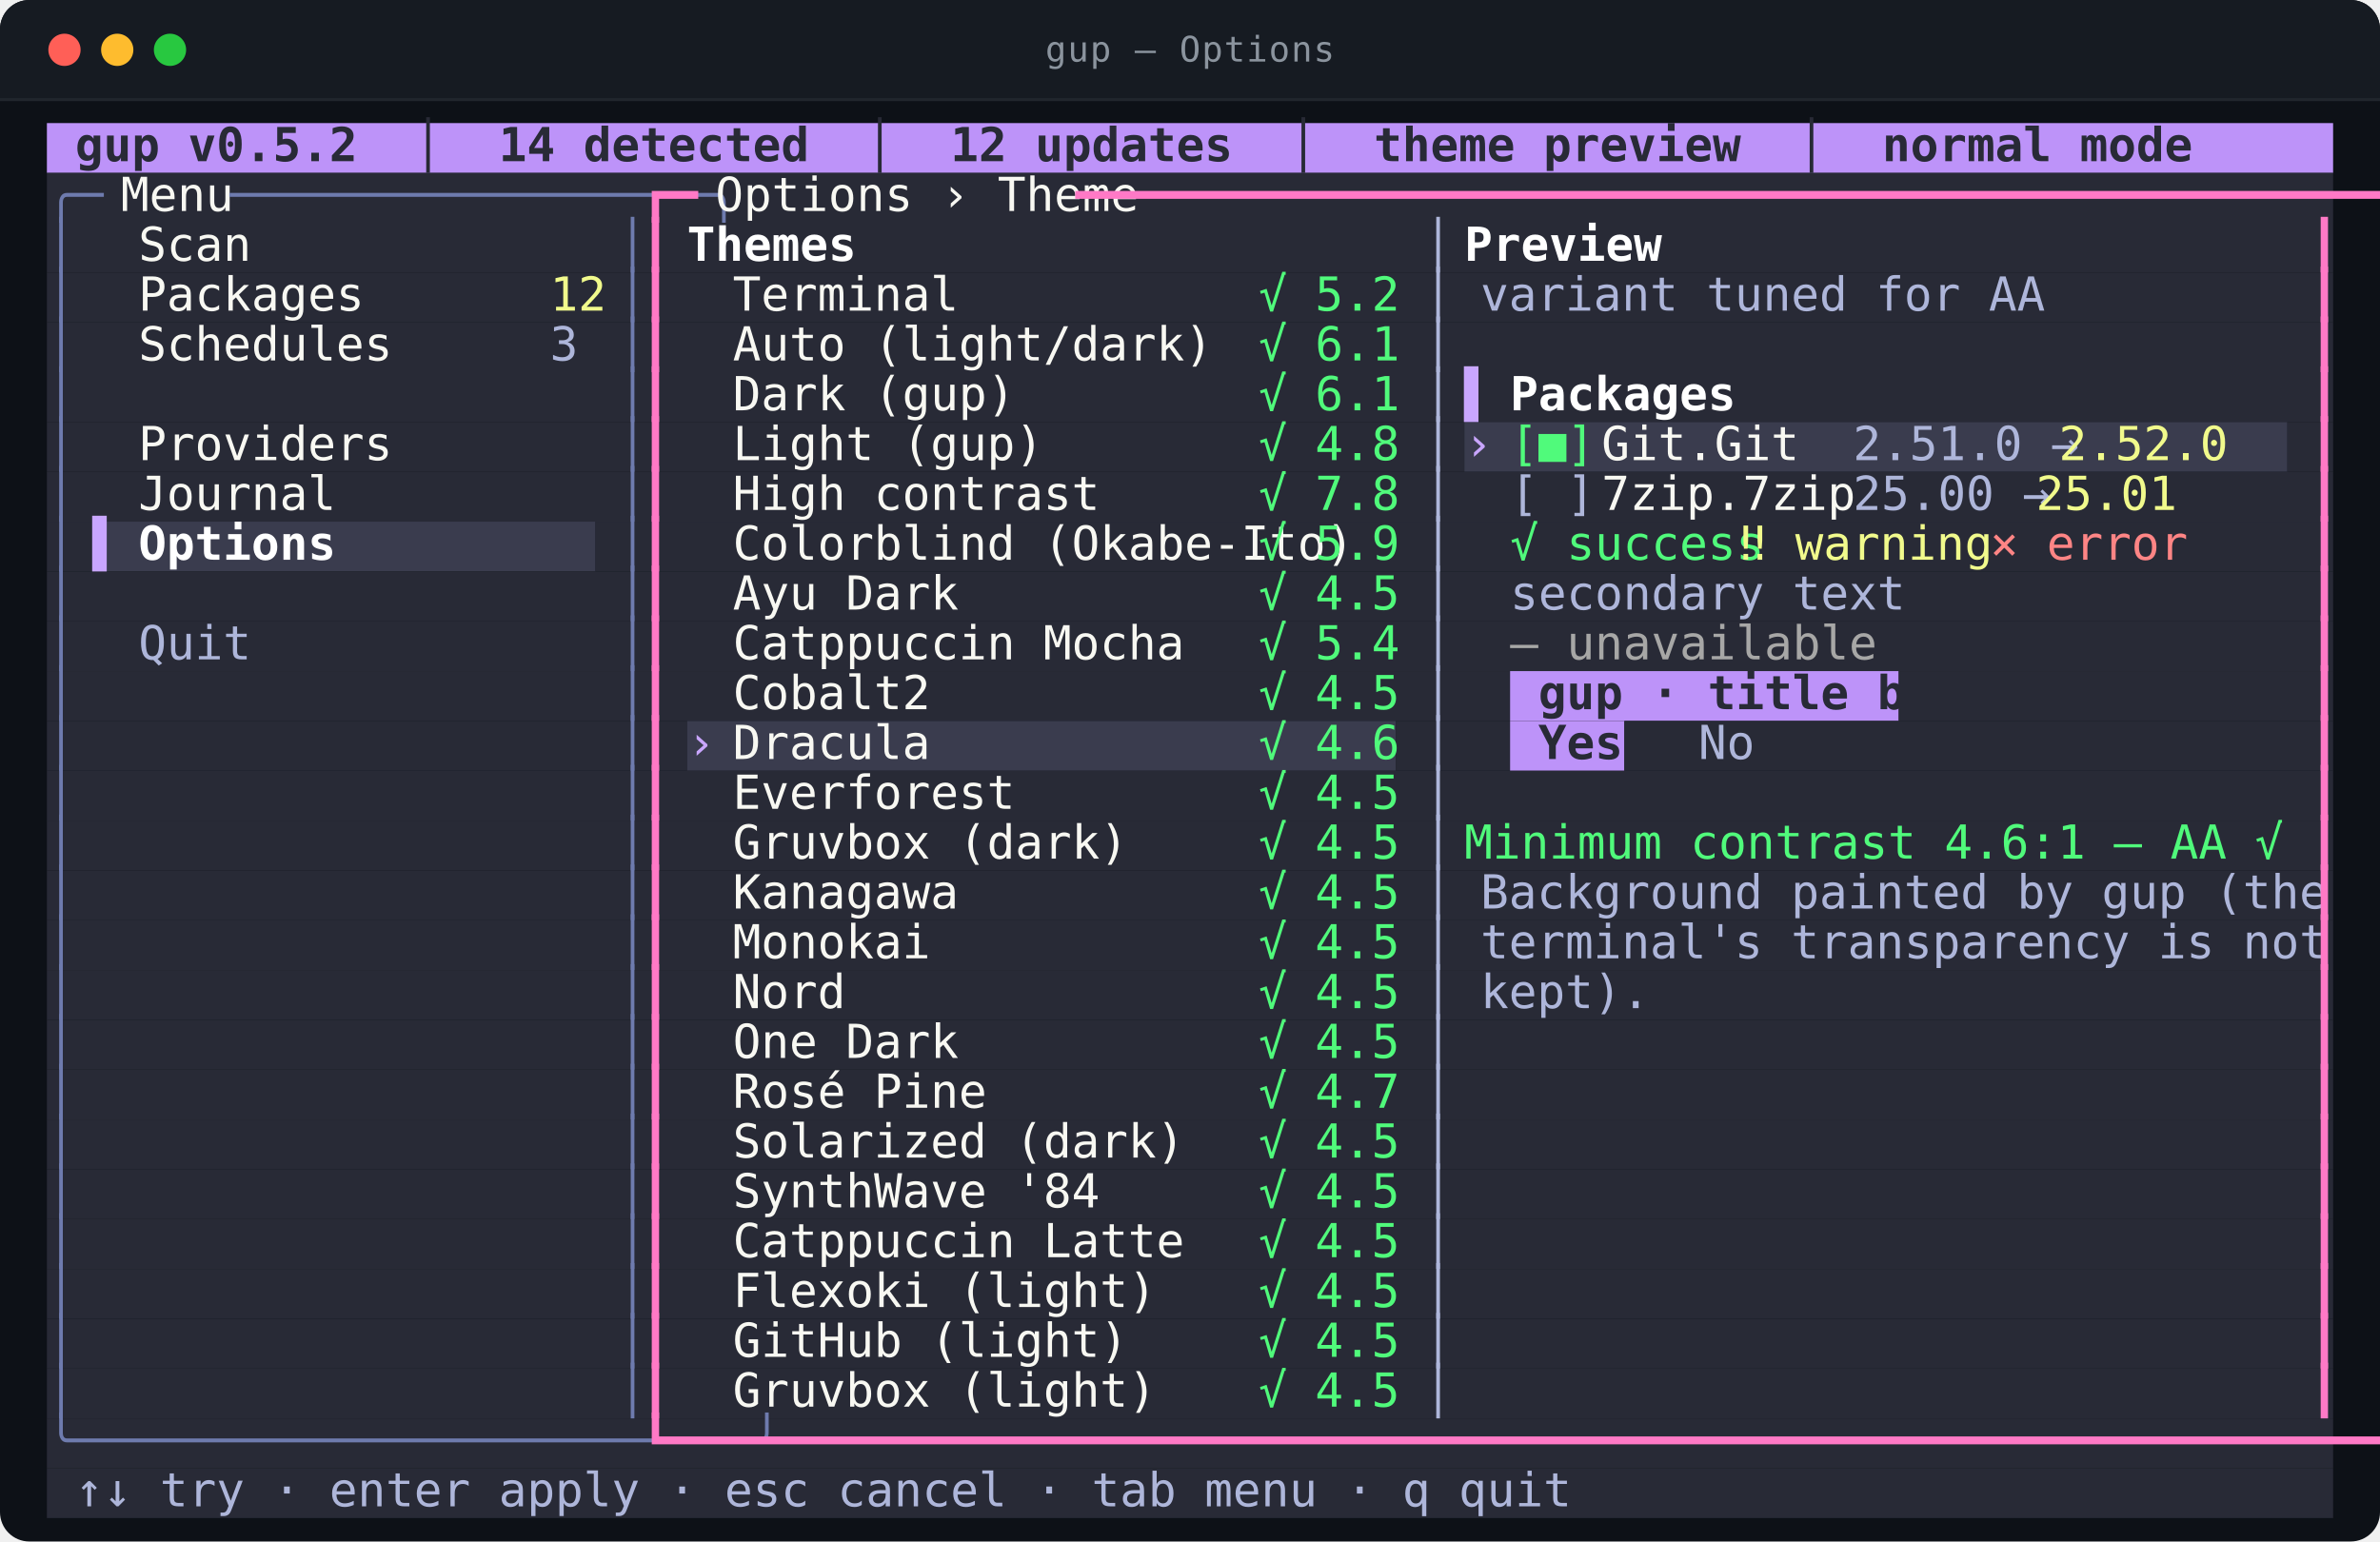
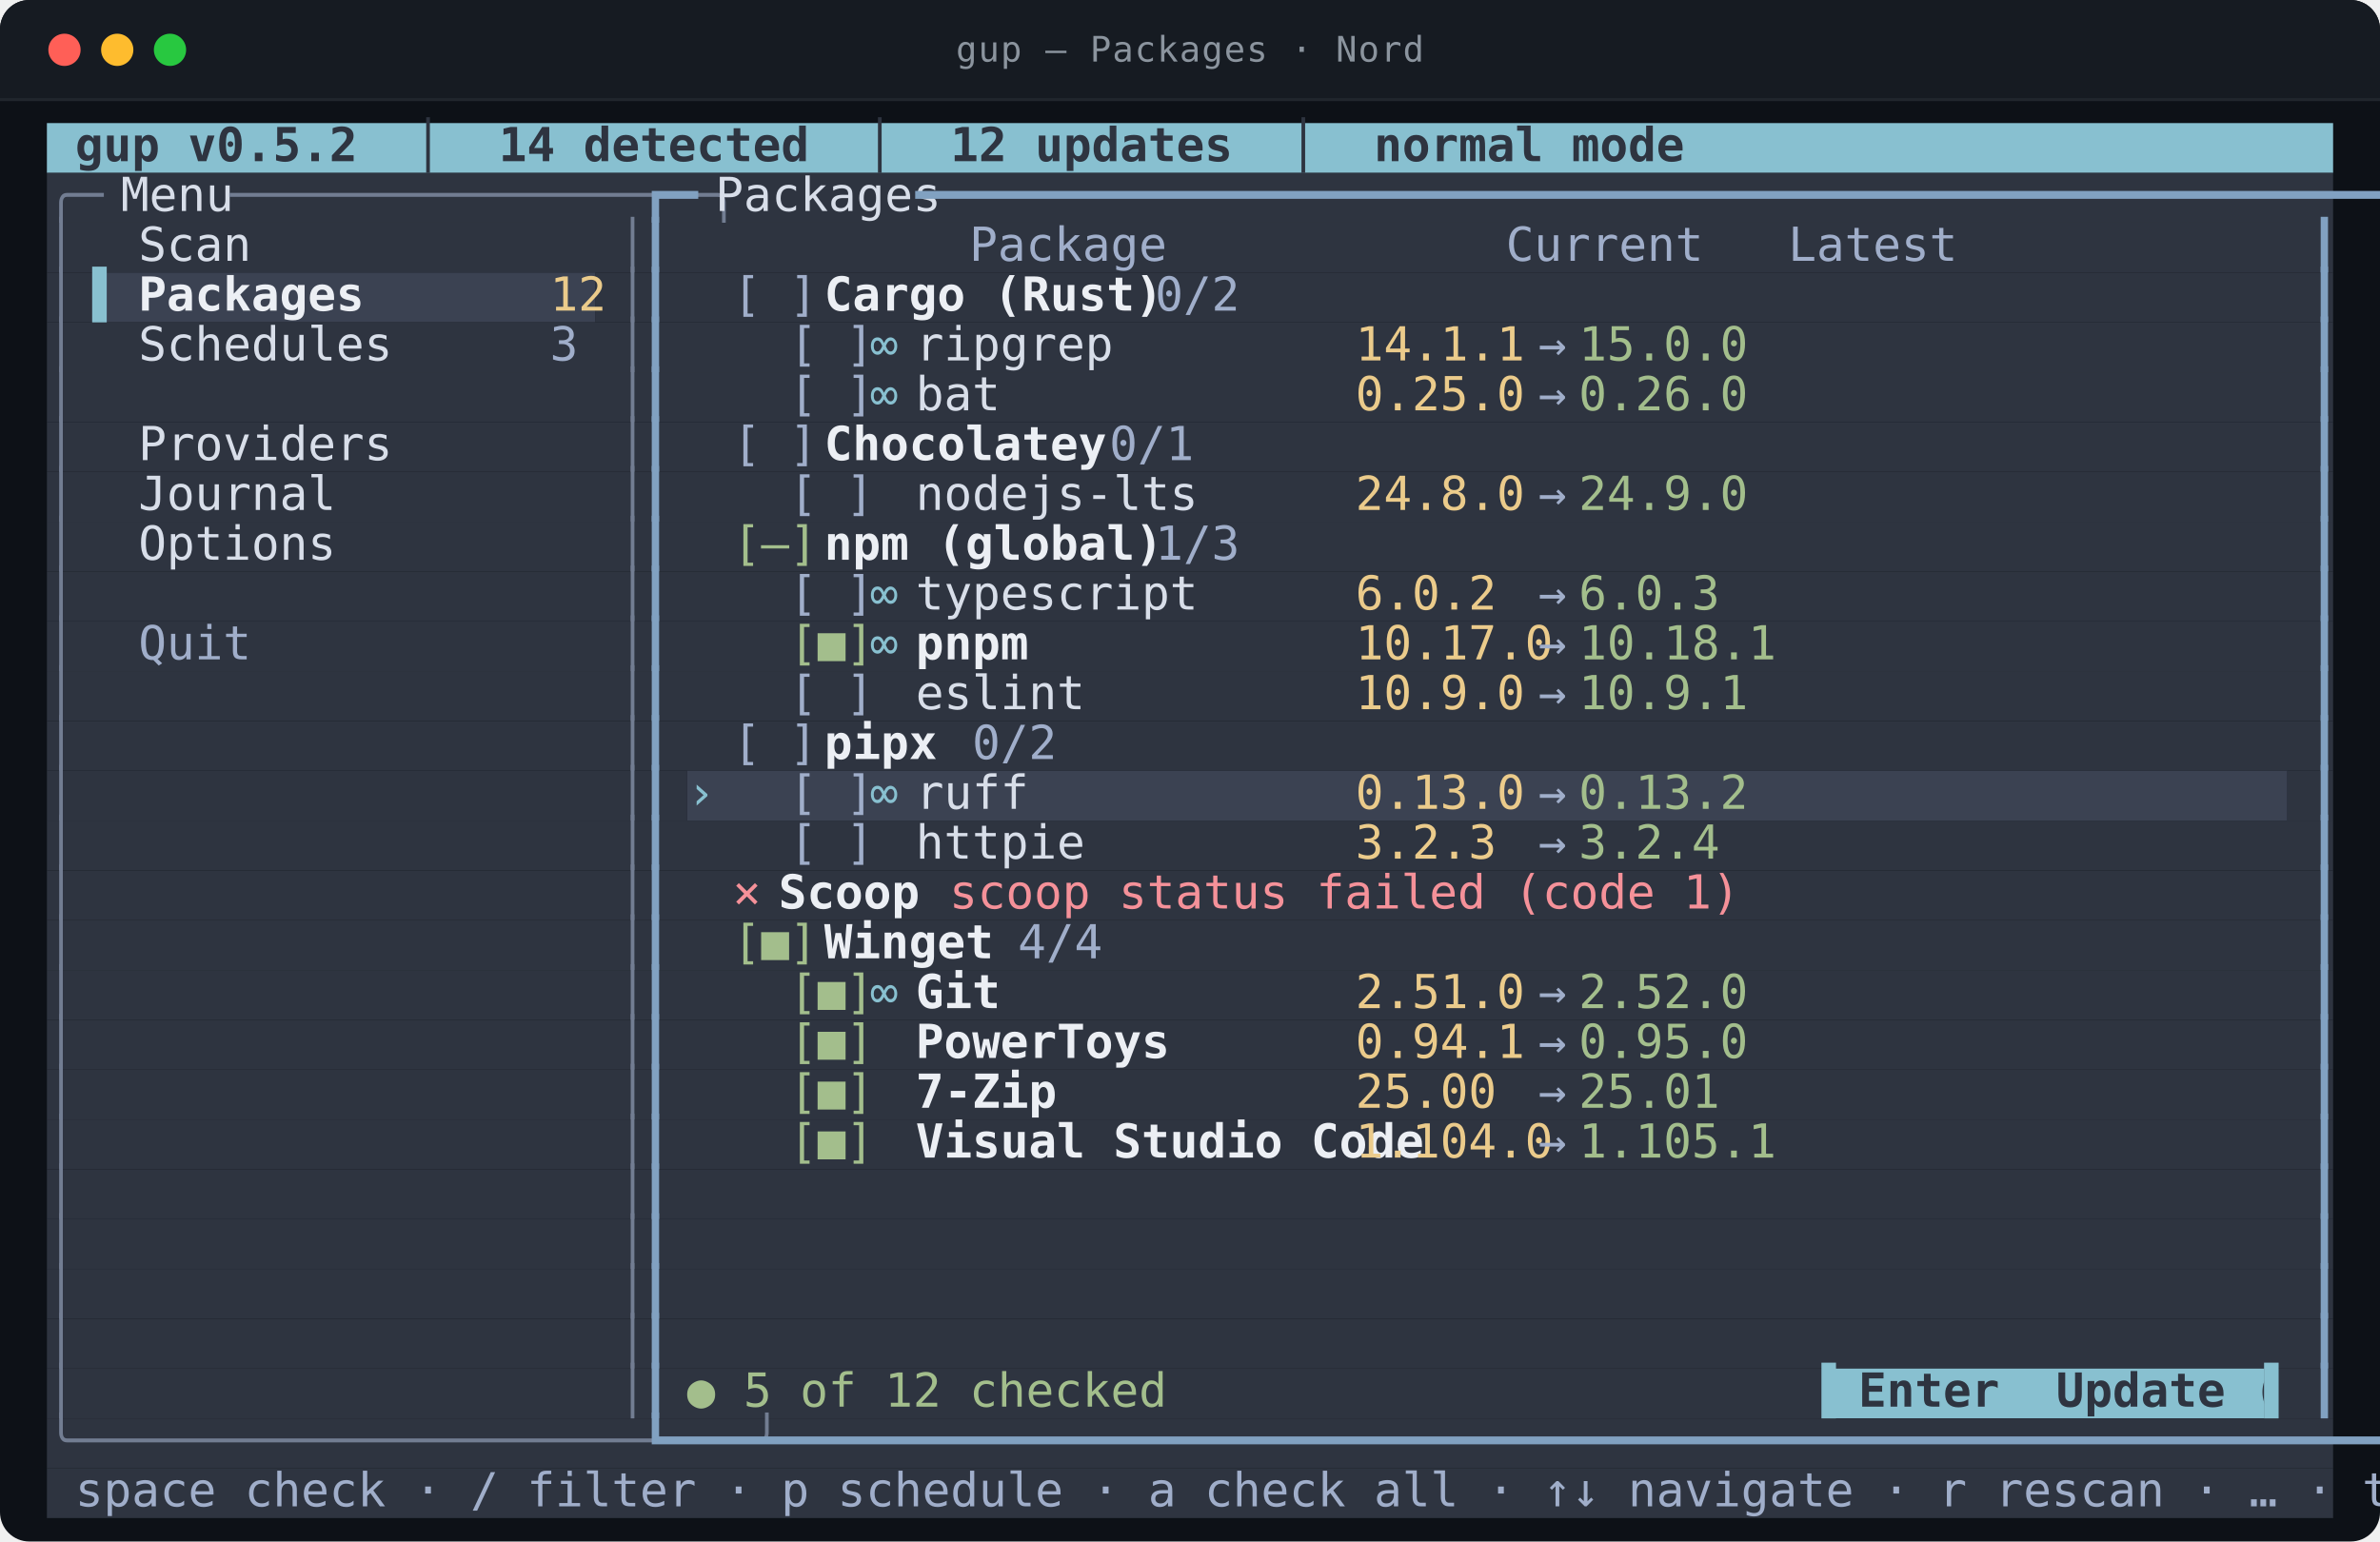
<svg xmlns="http://www.w3.org/2000/svg" viewBox="0 0 812.0 526.0" width="812.0" height="526.0" role="img" aria-labelledby="t d">
  <style>
text{font-family:ui-monospace,SFMono-Regular,"SF Mono",Menlo,Consolas,"DejaVu Sans Mono",monospace;font-size:16px}
.t{font-size:12px;letter-spacing:.4px;fill:#8b949e}
.b{font-weight:700}
.i{font-style:italic}
.u{text-decoration:underline}
.s{text-decoration:line-through}
.us{text-decoration:underline line-through}
.d{opacity:0.62}
- .c0{fill:#bd93f9}
- .c1{fill:#282a36}
- .c2{fill:#3a3c4e}
- .c3{fill:#6e7bae}
- .c4{fill:#f8f8f2}
- .c5{fill:#ff79c6}
- .c6{fill:#ffffff}
- .c7{fill:#aeb6da}
- .c8{fill:#f1fa8c}
- .c9{fill:#50fa7b}
- .c10{fill:#c9a6ff}
- .c11{fill:#ff8585}
- .c12{fill:#a7a7a6}
+ .c0{fill:#88c0d0}
+ .c1{fill:#2e3440}
+ .c2{fill:#3b4252}
+ .c3{fill:#727d92}
+ .c4{fill:#d8dee9}
+ .c5{fill:#81a1c1}
+ .c6{fill:#a0aeca}
+ .c7{fill:#eceff4}
+ .c8{fill:#ebcb8b}
+ .c9{fill:#a3be8c}
+ .c10{fill:#f59199}
</style>
  <rect y="0.0" width="812.0" height="526.0" rx="10.0" fill="#0d1117" />
  <rect y="0.0" width="812.0" height="34.0" rx="10.0" fill="#161b22" />
  <rect y="24.0" width="812.0" height="10.0" fill="#161b22" />
  <line x1="0.0" y1="34.0" x2="812.0" y2="34.0" stroke="#21262d" />
  <circle cx="22.0" cy="17.0" r="5.5" fill="#ff5f57" />
  <circle cx="40.0" cy="17.0" r="5.5" fill="#febc2e" />
  <circle cx="58.0" cy="17.0" r="5.5" fill="#28c840" />
-   <text class="t" x="406.0" y="21.0" text-anchor="middle">gup — Options</text>
+   <text class="t" x="406.0" y="21.0" text-anchor="middle">gup — Packages · Nord</text>
  <rect class="c0" x="16.0" y="42.0" width="780.0" height="17.0" />
  <rect class="c1" x="16.0" y="59.0" width="780.0" height="17.0" />
  <rect class="c1" x="16.0" y="76.0" width="780.0" height="17.0" />
-   <rect class="c1" x="16.0" y="93.0" width="780.0" height="17.0" />
+   <rect class="c1" x="16.0" y="93.0" width="15.6" height="17.0" />
+   <rect class="c2" x="31.6" y="93.0" width="171.6" height="17.0" />
+   <rect class="c1" x="203.2" y="93.0" width="592.8" height="17.0" />
  <rect class="c1" x="16.0" y="110.0" width="780.0" height="17.0" />
  <rect class="c1" x="16.0" y="127.0" width="780.0" height="17.0" />
-   <rect class="c1" x="16.0" y="144.0" width="483.6" height="17.0" />
-   <rect class="c2" x="499.6" y="144.0" width="280.8" height="17.0" />
-   <rect class="c1" x="780.4" y="144.0" width="15.6" height="17.0" />
+   <rect class="c1" x="16.0" y="144.0" width="780.0" height="17.0" />
  <rect class="c1" x="16.0" y="161.0" width="780.0" height="17.0" />
-   <rect class="c1" x="16.0" y="178.0" width="15.6" height="17.0" />
-   <rect class="c2" x="31.6" y="178.0" width="171.6" height="17.0" />
-   <rect class="c1" x="203.2" y="178.0" width="592.8" height="17.0" />
+   <rect class="c1" x="16.0" y="178.0" width="780.0" height="17.0" />
  <rect class="c1" x="16.0" y="195.0" width="780.0" height="17.0" />
  <rect class="c1" x="16.0" y="212.0" width="780.0" height="17.0" />
-   <rect class="c1" x="16.0" y="229.0" width="499.2" height="17.0" />
-   <rect class="c0" x="515.2" y="229.0" width="132.6" height="17.0" />
-   <rect class="c1" x="647.8" y="229.0" width="148.2" height="17.0" />
-   <rect class="c1" x="16.0" y="246.0" width="218.4" height="17.0" />
-   <rect class="c2" x="234.4" y="246.0" width="241.8" height="17.0" />
-   <rect class="c1" x="476.2" y="246.0" width="39.0" height="17.0" />
-   <rect class="c0" x="515.2" y="246.0" width="39.0" height="17.0" />
-   <rect class="c1" x="554.2" y="246.0" width="241.8" height="17.0" />
-   <rect class="c1" x="16.0" y="263.0" width="780.0" height="17.0" />
+   <rect class="c1" x="16.0" y="229.0" width="780.0" height="17.0" />
+   <rect class="c1" x="16.0" y="246.0" width="780.0" height="17.0" />
+   <rect class="c1" x="16.0" y="263.0" width="218.4" height="17.0" />
+   <rect class="c2" x="234.4" y="263.0" width="546.0" height="17.0" />
+   <rect class="c1" x="780.4" y="263.0" width="15.6" height="17.0" />
  <rect class="c1" x="16.0" y="280.0" width="780.0" height="17.0" />
  <rect class="c1" x="16.0" y="297.0" width="780.0" height="17.0" />
  <rect class="c1" x="16.0" y="314.0" width="780.0" height="17.0" />
  <rect class="c1" x="16.0" y="331.0" width="780.0" height="17.0" />
  <rect class="c1" x="16.0" y="348.0" width="780.0" height="17.0" />
  <rect class="c1" x="16.0" y="365.0" width="780.0" height="17.0" />
  <rect class="c1" x="16.0" y="382.0" width="780.0" height="17.0" />
  <rect class="c1" x="16.0" y="399.0" width="780.0" height="17.0" />
  <rect class="c1" x="16.0" y="416.0" width="780.0" height="17.0" />
  <rect class="c1" x="16.0" y="433.0" width="780.0" height="17.0" />
  <rect class="c1" x="16.0" y="450.0" width="780.0" height="17.0" />
-   <rect class="c1" x="16.0" y="467.0" width="780.0" height="17.0" />
+   <rect class="c1" x="16.0" y="467.0" width="608.4" height="17.0" />
+   <rect class="c0" x="624.4" y="467.0" width="148.2" height="17.0" />
+   <rect class="c1" x="772.6" y="467.0" width="23.4" height="17.0" />
  <rect class="c1" x="16.0" y="484.0" width="780.0" height="17.0" />
  <rect class="c1" x="16.0" y="501.0" width="780.0" height="17.0" />
-   <text class="c1 b" x="16.0" y="55.0" textLength="592.8" lengthAdjust="spacingAndGlyphs" xml:space="preserve"> gup v0.5.2  │  14 detected  │  12 updates  │  theme preview  │  normal mode</text>
+   <text class="c1 b" x="16.0" y="55.0" textLength="452.4" lengthAdjust="spacingAndGlyphs" xml:space="preserve"> gup v0.5.2  │  14 detected  │  12 updates  │  normal mode</text>
  <text class="c3" x="16.0" y="72.0" textLength="15.6" lengthAdjust="spacingAndGlyphs" xml:space="preserve">╭─</text>
  <text class="c4" x="31.6" y="72.0" textLength="46.8" lengthAdjust="spacingAndGlyphs" xml:space="preserve"> Menu </text>
  <text class="c3" x="78.4" y="72.0" textLength="140.4" lengthAdjust="spacingAndGlyphs" xml:space="preserve">─────────────────╮</text>
  <text class="c5" x="218.8" y="72.0" textLength="15.6" lengthAdjust="spacingAndGlyphs" xml:space="preserve">┏━</text>
-   <text class="c4" x="234.4" y="72.0" textLength="132.6" lengthAdjust="spacingAndGlyphs" xml:space="preserve"> Options › Theme </text>
-   <text class="c5" x="367.0" y="72.0" textLength="429.0" lengthAdjust="spacingAndGlyphs" xml:space="preserve">━━━━━━━━━━━━━━━━━━━━━━━━━━━━━━━━━━━━━━━━━━━━━━━━━━━━━━┓</text>
+   <text class="c4" x="234.4" y="72.0" textLength="78.0" lengthAdjust="spacingAndGlyphs" xml:space="preserve"> Packages </text>
+   <text class="c5" x="312.4" y="72.0" textLength="483.6" lengthAdjust="spacingAndGlyphs" xml:space="preserve">━━━━━━━━━━━━━━━━━━━━━━━━━━━━━━━━━━━━━━━━━━━━━━━━━━━━━━━━━━━━━┓</text>
  <text class="c3" x="16.0" y="89.0" textLength="7.8" lengthAdjust="spacingAndGlyphs" xml:space="preserve">│</text>
  <text class="c4" x="47.2" y="89.0" textLength="140.4" lengthAdjust="spacingAndGlyphs" xml:space="preserve">Scan              </text>
  <text class="c3" x="211.0" y="89.0" textLength="7.8" lengthAdjust="spacingAndGlyphs" xml:space="preserve">│</text>
  <text class="c5" x="218.8" y="89.0" textLength="7.8" lengthAdjust="spacingAndGlyphs" xml:space="preserve">┃</text>
-   <text class="c6 b" x="234.4" y="89.0" textLength="46.8" lengthAdjust="spacingAndGlyphs" xml:space="preserve">Themes</text>
-   <text class="c7" x="476.2" y="89.0" textLength="23.4" lengthAdjust="spacingAndGlyphs" xml:space="preserve"> │ </text>
-   <text class="c6 b" x="499.6" y="89.0" textLength="54.6" lengthAdjust="spacingAndGlyphs" xml:space="preserve">Preview</text>
+   <text class="c6" x="234.4" y="89.0" textLength="366.6" lengthAdjust="spacingAndGlyphs" xml:space="preserve">          Package            Current   Latest  </text>
  <text class="c5" x="788.2" y="89.0" textLength="7.8" lengthAdjust="spacingAndGlyphs" xml:space="preserve">┃</text>
  <text class="c3" x="16.0" y="106.0" textLength="7.8" lengthAdjust="spacingAndGlyphs" xml:space="preserve">│</text>
-   <text class="c4" x="47.2" y="106.0" textLength="140.4" lengthAdjust="spacingAndGlyphs" xml:space="preserve">Packages          </text>
+   <text class="c0" x="31.6" y="106.0" textLength="15.6" lengthAdjust="spacingAndGlyphs" xml:space="preserve">▌ </text>
+   <text class="c7 b" x="47.2" y="106.0" textLength="140.4" lengthAdjust="spacingAndGlyphs" xml:space="preserve">Packages          </text>
  <text class="c8" x="187.6" y="106.0" textLength="15.6" lengthAdjust="spacingAndGlyphs" xml:space="preserve">12</text>
  <text class="c3" x="211.0" y="106.0" textLength="7.8" lengthAdjust="spacingAndGlyphs" xml:space="preserve">│</text>
  <text class="c5" x="218.8" y="106.0" textLength="7.8" lengthAdjust="spacingAndGlyphs" xml:space="preserve">┃</text>
-   <text class="c4" x="250.0" y="106.0" textLength="179.4" lengthAdjust="spacingAndGlyphs" xml:space="preserve">Terminal               </text>
-   <text class="c9" x="429.4" y="106.0" textLength="39.0" lengthAdjust="spacingAndGlyphs" xml:space="preserve">√ 5.2</text>
-   <text class="c7" x="476.2" y="106.0" textLength="179.4" lengthAdjust="spacingAndGlyphs" xml:space="preserve"> │ variant tuned for AA</text>
+   <text class="c6" x="250.0" y="106.0" textLength="31.2" lengthAdjust="spacingAndGlyphs" xml:space="preserve">[ ] </text>
+   <text class="c7 b" x="281.2" y="106.0" textLength="93.6" lengthAdjust="spacingAndGlyphs" xml:space="preserve">Cargo (Rust)</text>
+   <text class="c6" x="374.8" y="106.0" textLength="39.0" lengthAdjust="spacingAndGlyphs" xml:space="preserve">  0/2</text>
  <text class="c5" x="788.2" y="106.0" textLength="7.8" lengthAdjust="spacingAndGlyphs" xml:space="preserve">┃</text>
  <text class="c3" x="16.0" y="123.0" textLength="7.8" lengthAdjust="spacingAndGlyphs" xml:space="preserve">│</text>
  <text class="c4" x="47.2" y="123.0" textLength="140.4" lengthAdjust="spacingAndGlyphs" xml:space="preserve">Schedules         </text>
-   <text class="c7" x="187.6" y="123.0" textLength="7.8" lengthAdjust="spacingAndGlyphs" xml:space="preserve">3</text>
+   <text class="c6" x="187.6" y="123.0" textLength="7.8" lengthAdjust="spacingAndGlyphs" xml:space="preserve">3</text>
  <text class="c3" x="211.0" y="123.0" textLength="7.8" lengthAdjust="spacingAndGlyphs" xml:space="preserve">│</text>
  <text class="c5" x="218.8" y="123.0" textLength="7.8" lengthAdjust="spacingAndGlyphs" xml:space="preserve">┃</text>
-   <text class="c4" x="250.0" y="123.0" textLength="179.4" lengthAdjust="spacingAndGlyphs" xml:space="preserve">Auto (light/dark)      </text>
-   <text class="c9" x="429.4" y="123.0" textLength="39.0" lengthAdjust="spacingAndGlyphs" xml:space="preserve">√ 6.1</text>
-   <text class="c7" x="476.2" y="123.0" textLength="23.4" lengthAdjust="spacingAndGlyphs" xml:space="preserve"> │ </text>
+   <text class="c6" x="250.0" y="123.0" textLength="46.8" lengthAdjust="spacingAndGlyphs" xml:space="preserve">  [ ] </text>
+   <text class="c0" x="296.8" y="123.0" textLength="15.6" lengthAdjust="spacingAndGlyphs" xml:space="preserve">∞ </text>
+   <text class="c4" x="312.4" y="123.0" textLength="140.4" lengthAdjust="spacingAndGlyphs" xml:space="preserve">ripgrep           </text>
+   <text class="c8" x="452.8" y="123.0" textLength="62.4" lengthAdjust="spacingAndGlyphs" xml:space="preserve"> 14.1.1 </text>
+   <text class="c6" x="515.2" y="123.0" textLength="23.4" lengthAdjust="spacingAndGlyphs" xml:space="preserve"> → </text>
+   <text class="c9" x="538.6" y="123.0" textLength="54.6" lengthAdjust="spacingAndGlyphs" xml:space="preserve">15.0.0 </text>
  <text class="c5" x="788.2" y="123.0" textLength="7.8" lengthAdjust="spacingAndGlyphs" xml:space="preserve">┃</text>
  <text class="c3" x="16.0" y="140.0" textLength="7.8" lengthAdjust="spacingAndGlyphs" xml:space="preserve">│</text>
  <text class="c3" x="211.0" y="140.0" textLength="7.8" lengthAdjust="spacingAndGlyphs" xml:space="preserve">│</text>
  <text class="c5" x="218.8" y="140.0" textLength="7.8" lengthAdjust="spacingAndGlyphs" xml:space="preserve">┃</text>
-   <text class="c4" x="250.0" y="140.0" textLength="179.4" lengthAdjust="spacingAndGlyphs" xml:space="preserve">Dark (gup)             </text>
-   <text class="c9" x="429.4" y="140.0" textLength="39.0" lengthAdjust="spacingAndGlyphs" xml:space="preserve">√ 6.1</text>
-   <text class="c7" x="476.2" y="140.0" textLength="23.4" lengthAdjust="spacingAndGlyphs" xml:space="preserve"> │ </text>
-   <text class="c10" x="499.6" y="140.0" textLength="15.6" lengthAdjust="spacingAndGlyphs" xml:space="preserve">▌ </text>
-   <text class="c6 b" x="515.2" y="140.0" textLength="62.4" lengthAdjust="spacingAndGlyphs" xml:space="preserve">Packages</text>
+   <text class="c6" x="250.0" y="140.0" textLength="46.8" lengthAdjust="spacingAndGlyphs" xml:space="preserve">  [ ] </text>
+   <text class="c0" x="296.8" y="140.0" textLength="15.6" lengthAdjust="spacingAndGlyphs" xml:space="preserve">∞ </text>
+   <text class="c4" x="312.4" y="140.0" textLength="140.4" lengthAdjust="spacingAndGlyphs" xml:space="preserve">bat               </text>
+   <text class="c8" x="452.8" y="140.0" textLength="62.4" lengthAdjust="spacingAndGlyphs" xml:space="preserve"> 0.25.0 </text>
+   <text class="c6" x="515.2" y="140.0" textLength="23.4" lengthAdjust="spacingAndGlyphs" xml:space="preserve"> → </text>
+   <text class="c9" x="538.6" y="140.0" textLength="54.6" lengthAdjust="spacingAndGlyphs" xml:space="preserve">0.26.0 </text>
  <text class="c5" x="788.2" y="140.0" textLength="7.8" lengthAdjust="spacingAndGlyphs" xml:space="preserve">┃</text>
  <text class="c3" x="16.0" y="157.0" textLength="7.8" lengthAdjust="spacingAndGlyphs" xml:space="preserve">│</text>
  <text class="c4" x="47.2" y="157.0" textLength="140.4" lengthAdjust="spacingAndGlyphs" xml:space="preserve">Providers         </text>
  <text class="c3" x="211.0" y="157.0" textLength="7.8" lengthAdjust="spacingAndGlyphs" xml:space="preserve">│</text>
  <text class="c5" x="218.8" y="157.0" textLength="7.8" lengthAdjust="spacingAndGlyphs" xml:space="preserve">┃</text>
-   <text class="c4" x="250.0" y="157.0" textLength="179.4" lengthAdjust="spacingAndGlyphs" xml:space="preserve">Light (gup)            </text>
-   <text class="c9" x="429.4" y="157.0" textLength="39.0" lengthAdjust="spacingAndGlyphs" xml:space="preserve">√ 4.8</text>
-   <text class="c7" x="476.2" y="157.0" textLength="23.4" lengthAdjust="spacingAndGlyphs" xml:space="preserve"> │ </text>
-   <text class="c10" x="499.6" y="157.0" textLength="15.6" lengthAdjust="spacingAndGlyphs" xml:space="preserve">› </text>
-   <text class="c9" x="515.2" y="157.0" textLength="31.2" lengthAdjust="spacingAndGlyphs" xml:space="preserve">[■] </text>
-   <text class="c4" x="546.4" y="157.0" textLength="85.8" lengthAdjust="spacingAndGlyphs" xml:space="preserve">Git.Git    </text>
-   <text class="c7" x="632.2" y="157.0" textLength="70.2" lengthAdjust="spacingAndGlyphs" xml:space="preserve">2.51.0 → </text>
-   <text class="c8" x="702.4" y="157.0" textLength="46.8" lengthAdjust="spacingAndGlyphs" xml:space="preserve">2.52.0</text>
+   <text class="c6" x="250.0" y="157.0" textLength="31.2" lengthAdjust="spacingAndGlyphs" xml:space="preserve">[ ] </text>
+   <text class="c7 b" x="281.2" y="157.0" textLength="78.0" lengthAdjust="spacingAndGlyphs" xml:space="preserve">Chocolatey</text>
+   <text class="c6" x="359.2" y="157.0" textLength="39.0" lengthAdjust="spacingAndGlyphs" xml:space="preserve">  0/1</text>
  <text class="c5" x="788.2" y="157.0" textLength="7.8" lengthAdjust="spacingAndGlyphs" xml:space="preserve">┃</text>
  <text class="c3" x="16.0" y="174.0" textLength="7.8" lengthAdjust="spacingAndGlyphs" xml:space="preserve">│</text>
  <text class="c4" x="47.2" y="174.0" textLength="140.4" lengthAdjust="spacingAndGlyphs" xml:space="preserve">Journal           </text>
  <text class="c3" x="211.0" y="174.0" textLength="7.8" lengthAdjust="spacingAndGlyphs" xml:space="preserve">│</text>
  <text class="c5" x="218.8" y="174.0" textLength="7.8" lengthAdjust="spacingAndGlyphs" xml:space="preserve">┃</text>
-   <text class="c4" x="250.0" y="174.0" textLength="179.4" lengthAdjust="spacingAndGlyphs" xml:space="preserve">High contrast          </text>
-   <text class="c9" x="429.4" y="174.0" textLength="39.0" lengthAdjust="spacingAndGlyphs" xml:space="preserve">√ 7.8</text>
-   <text class="c7" x="476.2" y="174.0" textLength="23.4" lengthAdjust="spacingAndGlyphs" xml:space="preserve"> │ </text>
-   <text class="c7" x="515.2" y="174.0" textLength="31.2" lengthAdjust="spacingAndGlyphs" xml:space="preserve">[ ] </text>
-   <text class="c4" x="546.4" y="174.0" textLength="85.8" lengthAdjust="spacingAndGlyphs" xml:space="preserve">7zip.7zip  </text>
-   <text class="c7" x="632.2" y="174.0" textLength="62.4" lengthAdjust="spacingAndGlyphs" xml:space="preserve">25.00 → </text>
-   <text class="c8" x="694.6" y="174.0" textLength="39.0" lengthAdjust="spacingAndGlyphs" xml:space="preserve">25.01</text>
+   <text class="c6" x="250.0" y="174.0" textLength="46.8" lengthAdjust="spacingAndGlyphs" xml:space="preserve">  [ ] </text>
+   <text class="c4" x="312.4" y="174.0" textLength="140.4" lengthAdjust="spacingAndGlyphs" xml:space="preserve">nodejs-lts        </text>
+   <text class="c8" x="452.8" y="174.0" textLength="62.4" lengthAdjust="spacingAndGlyphs" xml:space="preserve"> 24.8.0 </text>
+   <text class="c6" x="515.2" y="174.0" textLength="23.4" lengthAdjust="spacingAndGlyphs" xml:space="preserve"> → </text>
+   <text class="c9" x="538.6" y="174.0" textLength="54.6" lengthAdjust="spacingAndGlyphs" xml:space="preserve">24.9.0 </text>
  <text class="c5" x="788.2" y="174.0" textLength="7.8" lengthAdjust="spacingAndGlyphs" xml:space="preserve">┃</text>
  <text class="c3" x="16.0" y="191.0" textLength="7.8" lengthAdjust="spacingAndGlyphs" xml:space="preserve">│</text>
-   <text class="c10" x="31.6" y="191.0" textLength="15.6" lengthAdjust="spacingAndGlyphs" xml:space="preserve">▌ </text>
-   <text class="c6 b" x="47.2" y="191.0" textLength="140.4" lengthAdjust="spacingAndGlyphs" xml:space="preserve">Options           </text>
+   <text class="c4" x="47.2" y="191.0" textLength="140.4" lengthAdjust="spacingAndGlyphs" xml:space="preserve">Options           </text>
  <text class="c3" x="211.0" y="191.0" textLength="7.8" lengthAdjust="spacingAndGlyphs" xml:space="preserve">│</text>
  <text class="c5" x="218.8" y="191.0" textLength="7.8" lengthAdjust="spacingAndGlyphs" xml:space="preserve">┃</text>
-   <text class="c4" x="250.0" y="191.0" textLength="179.4" lengthAdjust="spacingAndGlyphs" xml:space="preserve">Colorblind (Okabe-Ito) </text>
-   <text class="c9" x="429.4" y="191.0" textLength="39.0" lengthAdjust="spacingAndGlyphs" xml:space="preserve">√ 5.9</text>
-   <text class="c7" x="476.2" y="191.0" textLength="23.4" lengthAdjust="spacingAndGlyphs" xml:space="preserve"> │ </text>
-   <text class="c9" x="515.2" y="191.0" textLength="70.2" lengthAdjust="spacingAndGlyphs" xml:space="preserve">√ success</text>
-   <text class="c8" x="593.2" y="191.0" textLength="78.0" lengthAdjust="spacingAndGlyphs" xml:space="preserve">‼ warning</text>
-   <text class="c11" x="679.0" y="191.0" textLength="54.6" lengthAdjust="spacingAndGlyphs" xml:space="preserve">× error</text>
+   <text class="c9" x="250.0" y="191.0" textLength="31.2" lengthAdjust="spacingAndGlyphs" xml:space="preserve">[–] </text>
+   <text class="c7 b" x="281.2" y="191.0" textLength="93.6" lengthAdjust="spacingAndGlyphs" xml:space="preserve">npm (global)</text>
+   <text class="c6" x="374.8" y="191.0" textLength="39.0" lengthAdjust="spacingAndGlyphs" xml:space="preserve">  1/3</text>
  <text class="c5" x="788.2" y="191.0" textLength="7.8" lengthAdjust="spacingAndGlyphs" xml:space="preserve">┃</text>
  <text class="c3" x="16.0" y="208.0" textLength="7.8" lengthAdjust="spacingAndGlyphs" xml:space="preserve">│</text>
  <text class="c3" x="211.0" y="208.0" textLength="7.8" lengthAdjust="spacingAndGlyphs" xml:space="preserve">│</text>
  <text class="c5" x="218.8" y="208.0" textLength="7.8" lengthAdjust="spacingAndGlyphs" xml:space="preserve">┃</text>
-   <text class="c4" x="250.0" y="208.0" textLength="179.4" lengthAdjust="spacingAndGlyphs" xml:space="preserve">Ayu Dark               </text>
-   <text class="c9" x="429.4" y="208.0" textLength="39.0" lengthAdjust="spacingAndGlyphs" xml:space="preserve">√ 4.5</text>
-   <text class="c7" x="476.2" y="208.0" textLength="23.4" lengthAdjust="spacingAndGlyphs" xml:space="preserve"> │ </text>
-   <text class="c7" x="515.2" y="208.0" textLength="109.2" lengthAdjust="spacingAndGlyphs" xml:space="preserve">secondary text</text>
+   <text class="c6" x="250.0" y="208.0" textLength="46.8" lengthAdjust="spacingAndGlyphs" xml:space="preserve">  [ ] </text>
+   <text class="c0" x="296.8" y="208.0" textLength="15.6" lengthAdjust="spacingAndGlyphs" xml:space="preserve">∞ </text>
+   <text class="c4" x="312.4" y="208.0" textLength="140.4" lengthAdjust="spacingAndGlyphs" xml:space="preserve">typescript        </text>
+   <text class="c8" x="452.8" y="208.0" textLength="62.4" lengthAdjust="spacingAndGlyphs" xml:space="preserve"> 6.0.2  </text>
+   <text class="c6" x="515.2" y="208.0" textLength="23.4" lengthAdjust="spacingAndGlyphs" xml:space="preserve"> → </text>
+   <text class="c9" x="538.6" y="208.0" textLength="54.6" lengthAdjust="spacingAndGlyphs" xml:space="preserve">6.0.3  </text>
  <text class="c5" x="788.2" y="208.0" textLength="7.8" lengthAdjust="spacingAndGlyphs" xml:space="preserve">┃</text>
  <text class="c3" x="16.0" y="225.0" textLength="7.8" lengthAdjust="spacingAndGlyphs" xml:space="preserve">│</text>
-   <text class="c7" x="47.2" y="225.0" textLength="140.4" lengthAdjust="spacingAndGlyphs" xml:space="preserve">Quit              </text>
+   <text class="c6" x="47.2" y="225.0" textLength="140.4" lengthAdjust="spacingAndGlyphs" xml:space="preserve">Quit              </text>
  <text class="c3" x="211.0" y="225.0" textLength="7.8" lengthAdjust="spacingAndGlyphs" xml:space="preserve">│</text>
  <text class="c5" x="218.8" y="225.0" textLength="7.8" lengthAdjust="spacingAndGlyphs" xml:space="preserve">┃</text>
-   <text class="c4" x="250.0" y="225.0" textLength="179.4" lengthAdjust="spacingAndGlyphs" xml:space="preserve">Catppuccin Mocha       </text>
-   <text class="c9" x="429.4" y="225.0" textLength="39.0" lengthAdjust="spacingAndGlyphs" xml:space="preserve">√ 5.4</text>
-   <text class="c7" x="476.2" y="225.0" textLength="23.4" lengthAdjust="spacingAndGlyphs" xml:space="preserve"> │ </text>
-   <text class="c12" x="515.2" y="225.0" textLength="101.4" lengthAdjust="spacingAndGlyphs" xml:space="preserve">– unavailable</text>
+   <text class="c9" x="250.0" y="225.0" textLength="46.8" lengthAdjust="spacingAndGlyphs" xml:space="preserve">  [■] </text>
+   <text class="c0" x="296.8" y="225.0" textLength="15.6" lengthAdjust="spacingAndGlyphs" xml:space="preserve">∞ </text>
+   <text class="c7 b" x="312.4" y="225.0" textLength="140.4" lengthAdjust="spacingAndGlyphs" xml:space="preserve">pnpm              </text>
+   <text class="c8" x="452.8" y="225.0" textLength="62.4" lengthAdjust="spacingAndGlyphs" xml:space="preserve"> 10.17.0</text>
+   <text class="c6" x="515.2" y="225.0" textLength="23.4" lengthAdjust="spacingAndGlyphs" xml:space="preserve"> → </text>
+   <text class="c9" x="538.6" y="225.0" textLength="54.6" lengthAdjust="spacingAndGlyphs" xml:space="preserve">10.18.1</text>
  <text class="c5" x="788.2" y="225.0" textLength="7.8" lengthAdjust="spacingAndGlyphs" xml:space="preserve">┃</text>
  <text class="c3" x="16.0" y="242.0" textLength="7.8" lengthAdjust="spacingAndGlyphs" xml:space="preserve">│</text>
  <text class="c3" x="211.0" y="242.0" textLength="7.8" lengthAdjust="spacingAndGlyphs" xml:space="preserve">│</text>
  <text class="c5" x="218.8" y="242.0" textLength="7.8" lengthAdjust="spacingAndGlyphs" xml:space="preserve">┃</text>
-   <text class="c4" x="250.0" y="242.0" textLength="179.4" lengthAdjust="spacingAndGlyphs" xml:space="preserve">Cobalt2                </text>
-   <text class="c9" x="429.4" y="242.0" textLength="39.0" lengthAdjust="spacingAndGlyphs" xml:space="preserve">√ 4.5</text>
-   <text class="c7" x="476.2" y="242.0" textLength="23.4" lengthAdjust="spacingAndGlyphs" xml:space="preserve"> │ </text>
-   <text class="c1 b" x="515.2" y="242.0" textLength="132.6" lengthAdjust="spacingAndGlyphs" xml:space="preserve"> gup · title bar </text>
+   <text class="c6" x="250.0" y="242.0" textLength="46.8" lengthAdjust="spacingAndGlyphs" xml:space="preserve">  [ ] </text>
+   <text class="c4" x="312.4" y="242.0" textLength="140.4" lengthAdjust="spacingAndGlyphs" xml:space="preserve">eslint            </text>
+   <text class="c8" x="452.8" y="242.0" textLength="62.4" lengthAdjust="spacingAndGlyphs" xml:space="preserve"> 10.9.0 </text>
+   <text class="c6" x="515.2" y="242.0" textLength="23.4" lengthAdjust="spacingAndGlyphs" xml:space="preserve"> → </text>
+   <text class="c9" x="538.6" y="242.0" textLength="54.6" lengthAdjust="spacingAndGlyphs" xml:space="preserve">10.9.1 </text>
  <text class="c5" x="788.2" y="242.0" textLength="7.8" lengthAdjust="spacingAndGlyphs" xml:space="preserve">┃</text>
  <text class="c3" x="16.0" y="259.0" textLength="7.8" lengthAdjust="spacingAndGlyphs" xml:space="preserve">│</text>
  <text class="c3" x="211.0" y="259.0" textLength="7.8" lengthAdjust="spacingAndGlyphs" xml:space="preserve">│</text>
  <text class="c5" x="218.8" y="259.0" textLength="7.8" lengthAdjust="spacingAndGlyphs" xml:space="preserve">┃</text>
-   <text class="c10" x="234.4" y="259.0" textLength="15.6" lengthAdjust="spacingAndGlyphs" xml:space="preserve">› </text>
-   <text class="c4" x="250.0" y="259.0" textLength="179.4" lengthAdjust="spacingAndGlyphs" xml:space="preserve">Dracula                </text>
-   <text class="c9" x="429.4" y="259.0" textLength="39.0" lengthAdjust="spacingAndGlyphs" xml:space="preserve">√ 4.6</text>
-   <text class="c7" x="476.2" y="259.0" textLength="23.4" lengthAdjust="spacingAndGlyphs" xml:space="preserve"> │ </text>
-   <text class="c1 b" x="515.2" y="259.0" textLength="39.0" lengthAdjust="spacingAndGlyphs" xml:space="preserve"> Yes </text>
-   <text class="c7" x="569.8" y="259.0" textLength="31.2" lengthAdjust="spacingAndGlyphs" xml:space="preserve"> No </text>
+   <text class="c6" x="250.0" y="259.0" textLength="31.2" lengthAdjust="spacingAndGlyphs" xml:space="preserve">[ ] </text>
+   <text class="c7 b" x="281.2" y="259.0" textLength="31.2" lengthAdjust="spacingAndGlyphs" xml:space="preserve">pipx</text>
+   <text class="c6" x="312.4" y="259.0" textLength="39.0" lengthAdjust="spacingAndGlyphs" xml:space="preserve">  0/2</text>
  <text class="c5" x="788.2" y="259.0" textLength="7.8" lengthAdjust="spacingAndGlyphs" xml:space="preserve">┃</text>
  <text class="c3" x="16.0" y="276.0" textLength="7.8" lengthAdjust="spacingAndGlyphs" xml:space="preserve">│</text>
  <text class="c3" x="211.0" y="276.0" textLength="7.8" lengthAdjust="spacingAndGlyphs" xml:space="preserve">│</text>
  <text class="c5" x="218.8" y="276.0" textLength="7.8" lengthAdjust="spacingAndGlyphs" xml:space="preserve">┃</text>
-   <text class="c4" x="250.0" y="276.0" textLength="179.4" lengthAdjust="spacingAndGlyphs" xml:space="preserve">Everforest             </text>
-   <text class="c9" x="429.4" y="276.0" textLength="39.0" lengthAdjust="spacingAndGlyphs" xml:space="preserve">√ 4.5</text>
-   <text class="c7" x="476.2" y="276.0" textLength="23.4" lengthAdjust="spacingAndGlyphs" xml:space="preserve"> │ </text>
+   <text class="c0" x="234.4" y="276.0" textLength="15.6" lengthAdjust="spacingAndGlyphs" xml:space="preserve">› </text>
+   <text class="c6" x="250.0" y="276.0" textLength="46.8" lengthAdjust="spacingAndGlyphs" xml:space="preserve">  [ ] </text>
+   <text class="c0" x="296.8" y="276.0" textLength="15.6" lengthAdjust="spacingAndGlyphs" xml:space="preserve">∞ </text>
+   <text class="c4" x="312.4" y="276.0" textLength="140.4" lengthAdjust="spacingAndGlyphs" xml:space="preserve">ruff              </text>
+   <text class="c8" x="452.8" y="276.0" textLength="62.4" lengthAdjust="spacingAndGlyphs" xml:space="preserve"> 0.13.0 </text>
+   <text class="c6" x="515.2" y="276.0" textLength="23.4" lengthAdjust="spacingAndGlyphs" xml:space="preserve"> → </text>
+   <text class="c9" x="538.6" y="276.0" textLength="54.6" lengthAdjust="spacingAndGlyphs" xml:space="preserve">0.13.2 </text>
  <text class="c5" x="788.2" y="276.0" textLength="7.8" lengthAdjust="spacingAndGlyphs" xml:space="preserve">┃</text>
  <text class="c3" x="16.0" y="293.0" textLength="7.8" lengthAdjust="spacingAndGlyphs" xml:space="preserve">│</text>
  <text class="c3" x="211.0" y="293.0" textLength="7.8" lengthAdjust="spacingAndGlyphs" xml:space="preserve">│</text>
  <text class="c5" x="218.8" y="293.0" textLength="7.8" lengthAdjust="spacingAndGlyphs" xml:space="preserve">┃</text>
-   <text class="c4" x="250.0" y="293.0" textLength="179.4" lengthAdjust="spacingAndGlyphs" xml:space="preserve">Gruvbox (dark)         </text>
-   <text class="c9" x="429.4" y="293.0" textLength="39.0" lengthAdjust="spacingAndGlyphs" xml:space="preserve">√ 4.5</text>
-   <text class="c7" x="476.2" y="293.0" textLength="23.4" lengthAdjust="spacingAndGlyphs" xml:space="preserve"> │ </text>
-   <text class="c9" x="499.6" y="293.0" textLength="226.2" lengthAdjust="spacingAndGlyphs" xml:space="preserve">Minimum contrast 4.6:1 — AA √</text>
+   <text class="c6" x="250.0" y="293.0" textLength="46.8" lengthAdjust="spacingAndGlyphs" xml:space="preserve">  [ ] </text>
+   <text class="c4" x="312.4" y="293.0" textLength="140.4" lengthAdjust="spacingAndGlyphs" xml:space="preserve">httpie            </text>
+   <text class="c8" x="452.8" y="293.0" textLength="62.4" lengthAdjust="spacingAndGlyphs" xml:space="preserve"> 3.2.3  </text>
+   <text class="c6" x="515.2" y="293.0" textLength="23.4" lengthAdjust="spacingAndGlyphs" xml:space="preserve"> → </text>
+   <text class="c9" x="538.6" y="293.0" textLength="54.6" lengthAdjust="spacingAndGlyphs" xml:space="preserve">3.2.4  </text>
  <text class="c5" x="788.2" y="293.0" textLength="7.8" lengthAdjust="spacingAndGlyphs" xml:space="preserve">┃</text>
  <text class="c3" x="16.0" y="310.0" textLength="7.8" lengthAdjust="spacingAndGlyphs" xml:space="preserve">│</text>
  <text class="c3" x="211.0" y="310.0" textLength="7.8" lengthAdjust="spacingAndGlyphs" xml:space="preserve">│</text>
  <text class="c5" x="218.8" y="310.0" textLength="7.8" lengthAdjust="spacingAndGlyphs" xml:space="preserve">┃</text>
-   <text class="c4" x="250.0" y="310.0" textLength="179.4" lengthAdjust="spacingAndGlyphs" xml:space="preserve">Kanagawa               </text>
-   <text class="c9" x="429.4" y="310.0" textLength="39.0" lengthAdjust="spacingAndGlyphs" xml:space="preserve">√ 4.5</text>
-   <text class="c7" x="476.2" y="310.0" textLength="257.4" lengthAdjust="spacingAndGlyphs" xml:space="preserve"> │ Background painted by gup (the</text>
+   <text class="c10" x="250.0" y="310.0" textLength="15.6" lengthAdjust="spacingAndGlyphs" xml:space="preserve">× </text>
+   <text class="c7 b" x="265.6" y="310.0" textLength="39.0" lengthAdjust="spacingAndGlyphs" xml:space="preserve">Scoop</text>
+   <text class="c10" x="304.6" y="310.0" textLength="234.0" lengthAdjust="spacingAndGlyphs" xml:space="preserve">  scoop status failed (code 1)</text>
  <text class="c5" x="788.2" y="310.0" textLength="7.8" lengthAdjust="spacingAndGlyphs" xml:space="preserve">┃</text>
  <text class="c3" x="16.0" y="327.0" textLength="7.8" lengthAdjust="spacingAndGlyphs" xml:space="preserve">│</text>
  <text class="c3" x="211.0" y="327.0" textLength="7.8" lengthAdjust="spacingAndGlyphs" xml:space="preserve">│</text>
  <text class="c5" x="218.8" y="327.0" textLength="7.8" lengthAdjust="spacingAndGlyphs" xml:space="preserve">┃</text>
-   <text class="c4" x="250.0" y="327.0" textLength="179.4" lengthAdjust="spacingAndGlyphs" xml:space="preserve">Monokai                </text>
-   <text class="c9" x="429.4" y="327.0" textLength="39.0" lengthAdjust="spacingAndGlyphs" xml:space="preserve">√ 4.5</text>
-   <text class="c7" x="476.2" y="327.0" textLength="257.4" lengthAdjust="spacingAndGlyphs" xml:space="preserve"> │ terminal's transparency is not</text>
+   <text class="c9" x="250.0" y="327.0" textLength="31.2" lengthAdjust="spacingAndGlyphs" xml:space="preserve">[■] </text>
+   <text class="c7 b" x="281.2" y="327.0" textLength="46.8" lengthAdjust="spacingAndGlyphs" xml:space="preserve">Winget</text>
+   <text class="c6" x="328.0" y="327.0" textLength="39.0" lengthAdjust="spacingAndGlyphs" xml:space="preserve">  4/4</text>
  <text class="c5" x="788.2" y="327.0" textLength="7.8" lengthAdjust="spacingAndGlyphs" xml:space="preserve">┃</text>
  <text class="c3" x="16.0" y="344.0" textLength="7.8" lengthAdjust="spacingAndGlyphs" xml:space="preserve">│</text>
  <text class="c3" x="211.0" y="344.0" textLength="7.8" lengthAdjust="spacingAndGlyphs" xml:space="preserve">│</text>
  <text class="c5" x="218.8" y="344.0" textLength="7.8" lengthAdjust="spacingAndGlyphs" xml:space="preserve">┃</text>
-   <text class="c4" x="250.0" y="344.0" textLength="179.4" lengthAdjust="spacingAndGlyphs" xml:space="preserve">Nord                   </text>
-   <text class="c9" x="429.4" y="344.0" textLength="39.0" lengthAdjust="spacingAndGlyphs" xml:space="preserve">√ 4.5</text>
-   <text class="c7" x="476.2" y="344.0" textLength="70.2" lengthAdjust="spacingAndGlyphs" xml:space="preserve"> │ kept).</text>
+   <text class="c9" x="250.0" y="344.0" textLength="46.8" lengthAdjust="spacingAndGlyphs" xml:space="preserve">  [■] </text>
+   <text class="c0" x="296.8" y="344.0" textLength="15.6" lengthAdjust="spacingAndGlyphs" xml:space="preserve">∞ </text>
+   <text class="c7 b" x="312.4" y="344.0" textLength="140.4" lengthAdjust="spacingAndGlyphs" xml:space="preserve">Git               </text>
+   <text class="c8" x="452.8" y="344.0" textLength="62.4" lengthAdjust="spacingAndGlyphs" xml:space="preserve"> 2.51.0 </text>
+   <text class="c6" x="515.2" y="344.0" textLength="23.4" lengthAdjust="spacingAndGlyphs" xml:space="preserve"> → </text>
+   <text class="c9" x="538.6" y="344.0" textLength="54.6" lengthAdjust="spacingAndGlyphs" xml:space="preserve">2.52.0 </text>
  <text class="c5" x="788.2" y="344.0" textLength="7.8" lengthAdjust="spacingAndGlyphs" xml:space="preserve">┃</text>
  <text class="c3" x="16.0" y="361.0" textLength="7.8" lengthAdjust="spacingAndGlyphs" xml:space="preserve">│</text>
  <text class="c3" x="211.0" y="361.0" textLength="7.8" lengthAdjust="spacingAndGlyphs" xml:space="preserve">│</text>
  <text class="c5" x="218.8" y="361.0" textLength="7.8" lengthAdjust="spacingAndGlyphs" xml:space="preserve">┃</text>
-   <text class="c4" x="250.0" y="361.0" textLength="179.4" lengthAdjust="spacingAndGlyphs" xml:space="preserve">One Dark               </text>
-   <text class="c9" x="429.4" y="361.0" textLength="39.0" lengthAdjust="spacingAndGlyphs" xml:space="preserve">√ 4.5</text>
-   <text class="c7" x="476.2" y="361.0" textLength="23.4" lengthAdjust="spacingAndGlyphs" xml:space="preserve"> │ </text>
+   <text class="c9" x="250.0" y="361.0" textLength="46.8" lengthAdjust="spacingAndGlyphs" xml:space="preserve">  [■] </text>
+   <text class="c7 b" x="312.4" y="361.0" textLength="140.4" lengthAdjust="spacingAndGlyphs" xml:space="preserve">PowerToys         </text>
+   <text class="c8" x="452.8" y="361.0" textLength="62.4" lengthAdjust="spacingAndGlyphs" xml:space="preserve"> 0.94.1 </text>
+   <text class="c6" x="515.2" y="361.0" textLength="23.4" lengthAdjust="spacingAndGlyphs" xml:space="preserve"> → </text>
+   <text class="c9" x="538.6" y="361.0" textLength="54.6" lengthAdjust="spacingAndGlyphs" xml:space="preserve">0.95.0 </text>
  <text class="c5" x="788.2" y="361.0" textLength="7.8" lengthAdjust="spacingAndGlyphs" xml:space="preserve">┃</text>
  <text class="c3" x="16.0" y="378.0" textLength="7.8" lengthAdjust="spacingAndGlyphs" xml:space="preserve">│</text>
  <text class="c3" x="211.0" y="378.0" textLength="7.8" lengthAdjust="spacingAndGlyphs" xml:space="preserve">│</text>
  <text class="c5" x="218.8" y="378.0" textLength="7.8" lengthAdjust="spacingAndGlyphs" xml:space="preserve">┃</text>
-   <text class="c4" x="250.0" y="378.0" textLength="179.4" lengthAdjust="spacingAndGlyphs" xml:space="preserve">Rosé Pine              </text>
-   <text class="c9" x="429.4" y="378.0" textLength="39.0" lengthAdjust="spacingAndGlyphs" xml:space="preserve">√ 4.7</text>
-   <text class="c7" x="476.2" y="378.0" textLength="23.4" lengthAdjust="spacingAndGlyphs" xml:space="preserve"> │ </text>
+   <text class="c9" x="250.0" y="378.0" textLength="46.8" lengthAdjust="spacingAndGlyphs" xml:space="preserve">  [■] </text>
+   <text class="c7 b" x="312.4" y="378.0" textLength="140.4" lengthAdjust="spacingAndGlyphs" xml:space="preserve">7-Zip             </text>
+   <text class="c8" x="452.8" y="378.0" textLength="62.4" lengthAdjust="spacingAndGlyphs" xml:space="preserve"> 25.00  </text>
+   <text class="c6" x="515.2" y="378.0" textLength="23.4" lengthAdjust="spacingAndGlyphs" xml:space="preserve"> → </text>
+   <text class="c9" x="538.6" y="378.0" textLength="54.6" lengthAdjust="spacingAndGlyphs" xml:space="preserve">25.01  </text>
  <text class="c5" x="788.2" y="378.0" textLength="7.8" lengthAdjust="spacingAndGlyphs" xml:space="preserve">┃</text>
  <text class="c3" x="16.0" y="395.0" textLength="7.8" lengthAdjust="spacingAndGlyphs" xml:space="preserve">│</text>
  <text class="c3" x="211.0" y="395.0" textLength="7.8" lengthAdjust="spacingAndGlyphs" xml:space="preserve">│</text>
  <text class="c5" x="218.8" y="395.0" textLength="7.8" lengthAdjust="spacingAndGlyphs" xml:space="preserve">┃</text>
-   <text class="c4" x="250.0" y="395.0" textLength="179.4" lengthAdjust="spacingAndGlyphs" xml:space="preserve">Solarized (dark)       </text>
-   <text class="c9" x="429.4" y="395.0" textLength="39.0" lengthAdjust="spacingAndGlyphs" xml:space="preserve">√ 4.5</text>
-   <text class="c7" x="476.2" y="395.0" textLength="23.4" lengthAdjust="spacingAndGlyphs" xml:space="preserve"> │ </text>
+   <text class="c9" x="250.0" y="395.0" textLength="46.8" lengthAdjust="spacingAndGlyphs" xml:space="preserve">  [■] </text>
+   <text class="c7 b" x="312.4" y="395.0" textLength="140.4" lengthAdjust="spacingAndGlyphs" xml:space="preserve">Visual Studio Code</text>
+   <text class="c8" x="452.8" y="395.0" textLength="62.4" lengthAdjust="spacingAndGlyphs" xml:space="preserve"> 1.104.0</text>
+   <text class="c6" x="515.2" y="395.0" textLength="23.4" lengthAdjust="spacingAndGlyphs" xml:space="preserve"> → </text>
+   <text class="c9" x="538.6" y="395.0" textLength="54.6" lengthAdjust="spacingAndGlyphs" xml:space="preserve">1.105.1</text>
  <text class="c5" x="788.2" y="395.0" textLength="7.8" lengthAdjust="spacingAndGlyphs" xml:space="preserve">┃</text>
  <text class="c3" x="16.0" y="412.0" textLength="7.8" lengthAdjust="spacingAndGlyphs" xml:space="preserve">│</text>
  <text class="c3" x="211.0" y="412.0" textLength="7.8" lengthAdjust="spacingAndGlyphs" xml:space="preserve">│</text>
  <text class="c5" x="218.8" y="412.0" textLength="7.8" lengthAdjust="spacingAndGlyphs" xml:space="preserve">┃</text>
-   <text class="c4" x="250.0" y="412.0" textLength="179.4" lengthAdjust="spacingAndGlyphs" xml:space="preserve">SynthWave '84          </text>
-   <text class="c9" x="429.4" y="412.0" textLength="39.0" lengthAdjust="spacingAndGlyphs" xml:space="preserve">√ 4.5</text>
-   <text class="c7" x="476.2" y="412.0" textLength="23.4" lengthAdjust="spacingAndGlyphs" xml:space="preserve"> │ </text>
  <text class="c5" x="788.2" y="412.0" textLength="7.8" lengthAdjust="spacingAndGlyphs" xml:space="preserve">┃</text>
  <text class="c3" x="16.0" y="429.0" textLength="7.8" lengthAdjust="spacingAndGlyphs" xml:space="preserve">│</text>
  <text class="c3" x="211.0" y="429.0" textLength="7.8" lengthAdjust="spacingAndGlyphs" xml:space="preserve">│</text>
  <text class="c5" x="218.8" y="429.0" textLength="7.8" lengthAdjust="spacingAndGlyphs" xml:space="preserve">┃</text>
-   <text class="c4" x="250.0" y="429.0" textLength="179.4" lengthAdjust="spacingAndGlyphs" xml:space="preserve">Catppuccin Latte       </text>
-   <text class="c9" x="429.4" y="429.0" textLength="39.0" lengthAdjust="spacingAndGlyphs" xml:space="preserve">√ 4.5</text>
-   <text class="c7" x="476.2" y="429.0" textLength="23.4" lengthAdjust="spacingAndGlyphs" xml:space="preserve"> │ </text>
  <text class="c5" x="788.2" y="429.0" textLength="7.8" lengthAdjust="spacingAndGlyphs" xml:space="preserve">┃</text>
  <text class="c3" x="16.0" y="446.0" textLength="7.8" lengthAdjust="spacingAndGlyphs" xml:space="preserve">│</text>
  <text class="c3" x="211.0" y="446.0" textLength="7.8" lengthAdjust="spacingAndGlyphs" xml:space="preserve">│</text>
  <text class="c5" x="218.8" y="446.0" textLength="7.8" lengthAdjust="spacingAndGlyphs" xml:space="preserve">┃</text>
-   <text class="c4" x="250.0" y="446.0" textLength="179.4" lengthAdjust="spacingAndGlyphs" xml:space="preserve">Flexoki (light)        </text>
-   <text class="c9" x="429.4" y="446.0" textLength="39.0" lengthAdjust="spacingAndGlyphs" xml:space="preserve">√ 4.5</text>
-   <text class="c7" x="476.2" y="446.0" textLength="23.4" lengthAdjust="spacingAndGlyphs" xml:space="preserve"> │ </text>
  <text class="c5" x="788.2" y="446.0" textLength="7.8" lengthAdjust="spacingAndGlyphs" xml:space="preserve">┃</text>
  <text class="c3" x="16.0" y="463.0" textLength="7.8" lengthAdjust="spacingAndGlyphs" xml:space="preserve">│</text>
  <text class="c3" x="211.0" y="463.0" textLength="7.8" lengthAdjust="spacingAndGlyphs" xml:space="preserve">│</text>
  <text class="c5" x="218.8" y="463.0" textLength="7.8" lengthAdjust="spacingAndGlyphs" xml:space="preserve">┃</text>
-   <text class="c4" x="250.0" y="463.0" textLength="179.4" lengthAdjust="spacingAndGlyphs" xml:space="preserve">GitHub (light)         </text>
-   <text class="c9" x="429.4" y="463.0" textLength="39.0" lengthAdjust="spacingAndGlyphs" xml:space="preserve">√ 4.5</text>
-   <text class="c7" x="476.2" y="463.0" textLength="23.4" lengthAdjust="spacingAndGlyphs" xml:space="preserve"> │ </text>
  <text class="c5" x="788.2" y="463.0" textLength="7.8" lengthAdjust="spacingAndGlyphs" xml:space="preserve">┃</text>
  <text class="c3" x="16.0" y="480.0" textLength="7.8" lengthAdjust="spacingAndGlyphs" xml:space="preserve">│</text>
  <text class="c3" x="211.0" y="480.0" textLength="7.8" lengthAdjust="spacingAndGlyphs" xml:space="preserve">│</text>
  <text class="c5" x="218.8" y="480.0" textLength="7.8" lengthAdjust="spacingAndGlyphs" xml:space="preserve">┃</text>
-   <text class="c4" x="250.0" y="480.0" textLength="179.4" lengthAdjust="spacingAndGlyphs" xml:space="preserve">Gruvbox (light)        </text>
-   <text class="c9" x="429.4" y="480.0" textLength="39.0" lengthAdjust="spacingAndGlyphs" xml:space="preserve">√ 4.5</text>
-   <text class="c7" x="476.2" y="480.0" textLength="23.4" lengthAdjust="spacingAndGlyphs" xml:space="preserve"> │ </text>
+   <text class="c9" x="234.4" y="480.0" textLength="374.4" lengthAdjust="spacingAndGlyphs" xml:space="preserve">● 5 of 12 checked                               </text>
+   <text class="c0" x="616.6" y="480.0" textLength="7.8" lengthAdjust="spacingAndGlyphs" xml:space="preserve">▐</text>
+   <text class="c1 b" x="624.4" y="480.0" textLength="148.2" lengthAdjust="spacingAndGlyphs" xml:space="preserve"> Enter  Update (5) </text>
+   <text class="c0" x="772.6" y="480.0" textLength="7.8" lengthAdjust="spacingAndGlyphs" xml:space="preserve">▌</text>
  <text class="c5" x="788.2" y="480.0" textLength="7.8" lengthAdjust="spacingAndGlyphs" xml:space="preserve">┃</text>
  <text class="c3" x="16.0" y="497.0" textLength="202.8" lengthAdjust="spacingAndGlyphs" xml:space="preserve">╰────────────────────────╯</text>
  <text class="c5" x="218.8" y="497.0" textLength="577.2" lengthAdjust="spacingAndGlyphs" xml:space="preserve">┗━━━━━━━━━━━━━━━━━━━━━━━━━━━━━━━━━━━━━━━━━━━━━━━━━━━━━━━━━━━━━━━━━━━━━━━━┛</text>
-   <text class="c7" x="16.0" y="514.0" textLength="421.2" lengthAdjust="spacingAndGlyphs" xml:space="preserve"> ↑↓ try · enter apply · esc cancel · tab menu · q quit</text>
+   <text class="c6" x="16.0" y="514.0" textLength="772.2" lengthAdjust="spacingAndGlyphs" xml:space="preserve"> space check · / filter · p schedule · a check all · ↑↓ navigate · r rescan · … · tab menu · q quit</text>
</svg>
